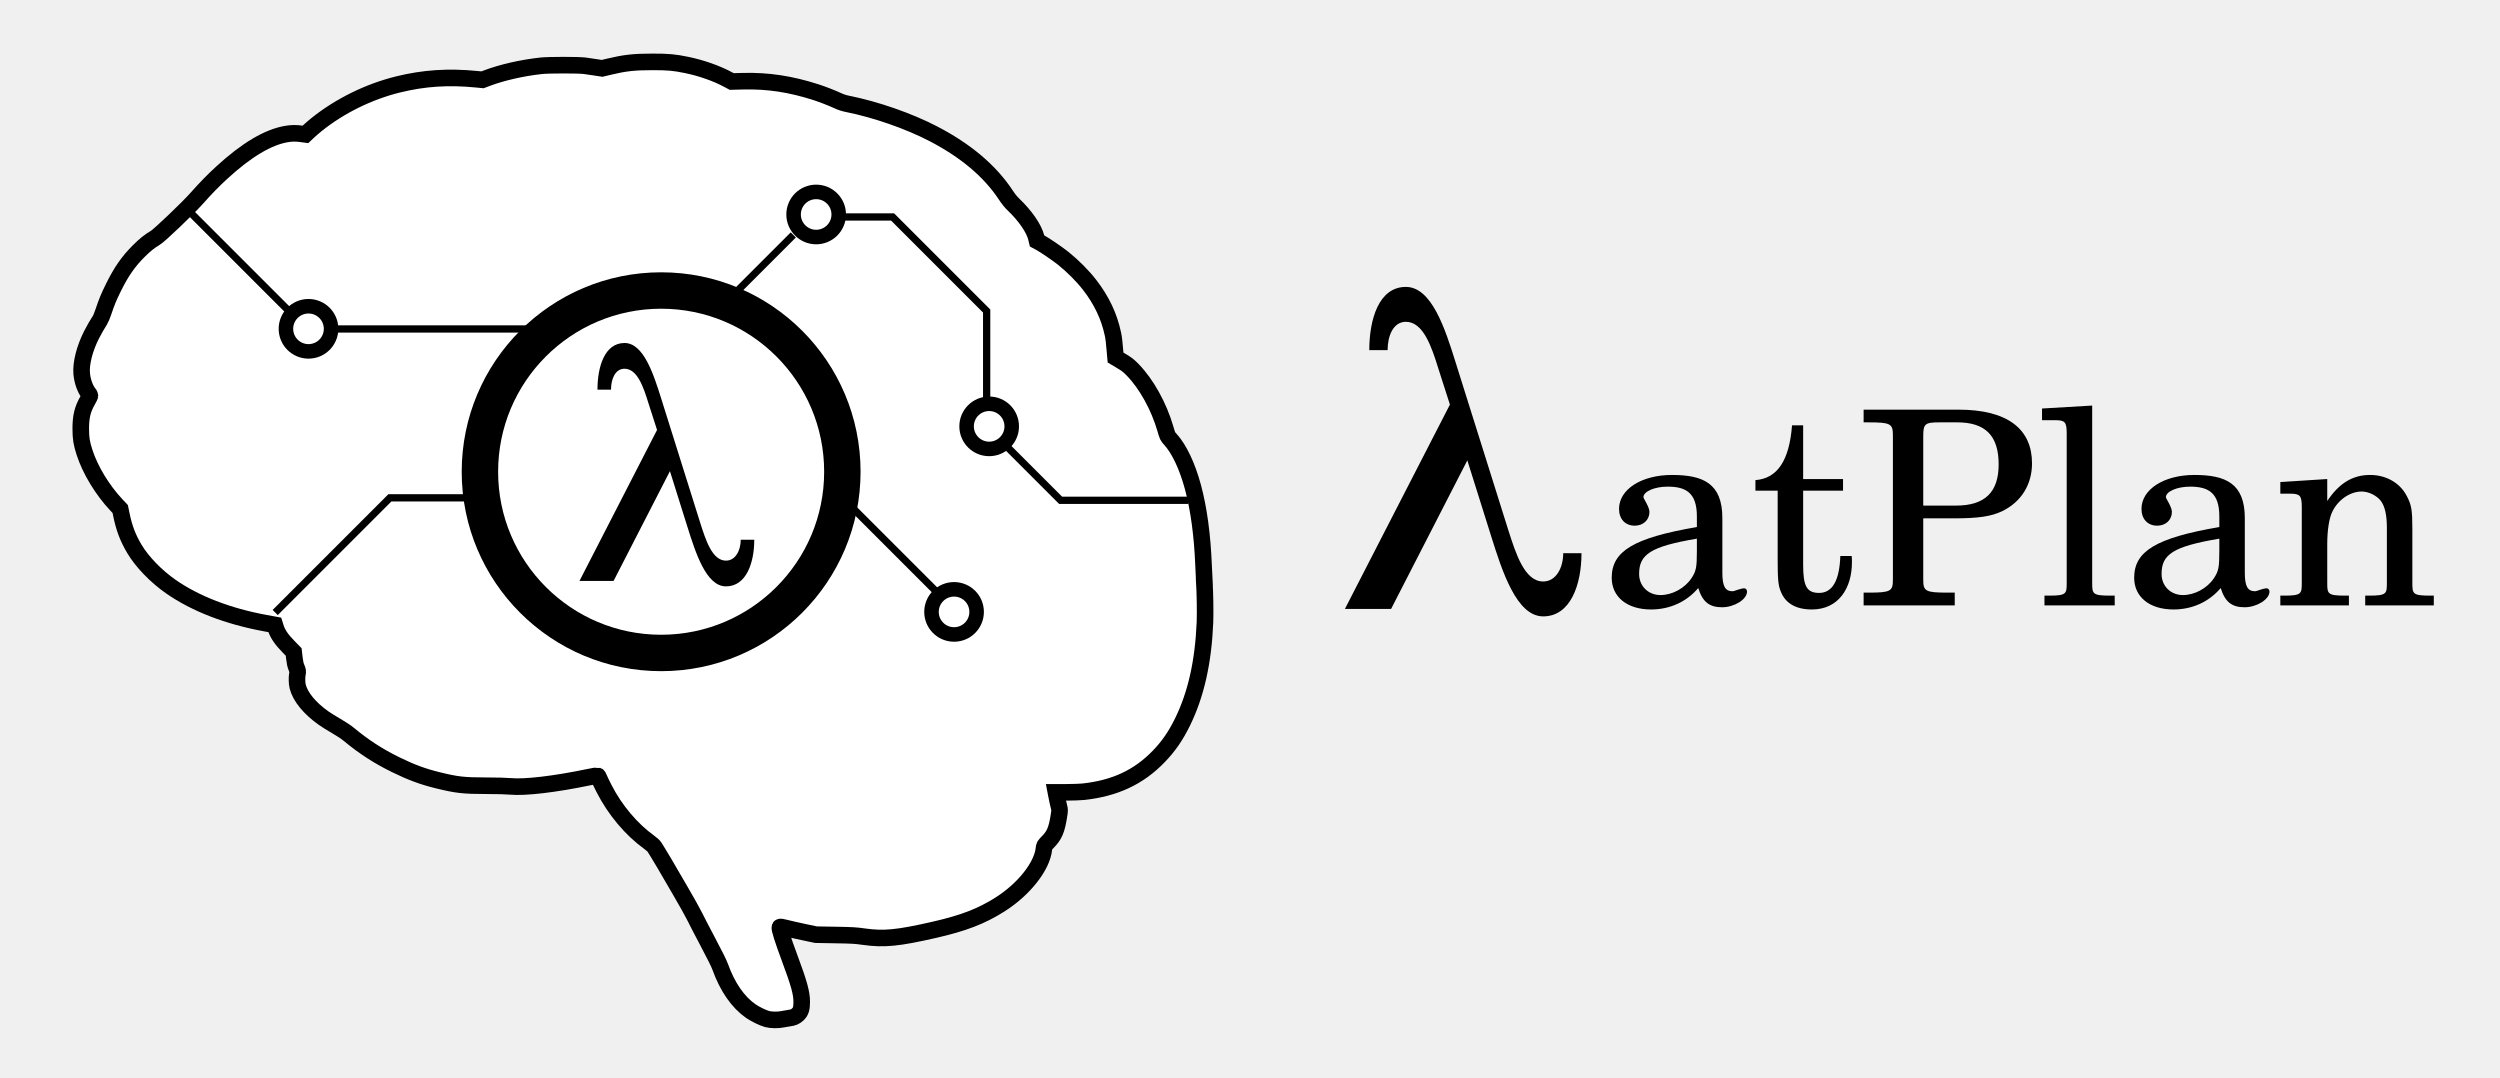
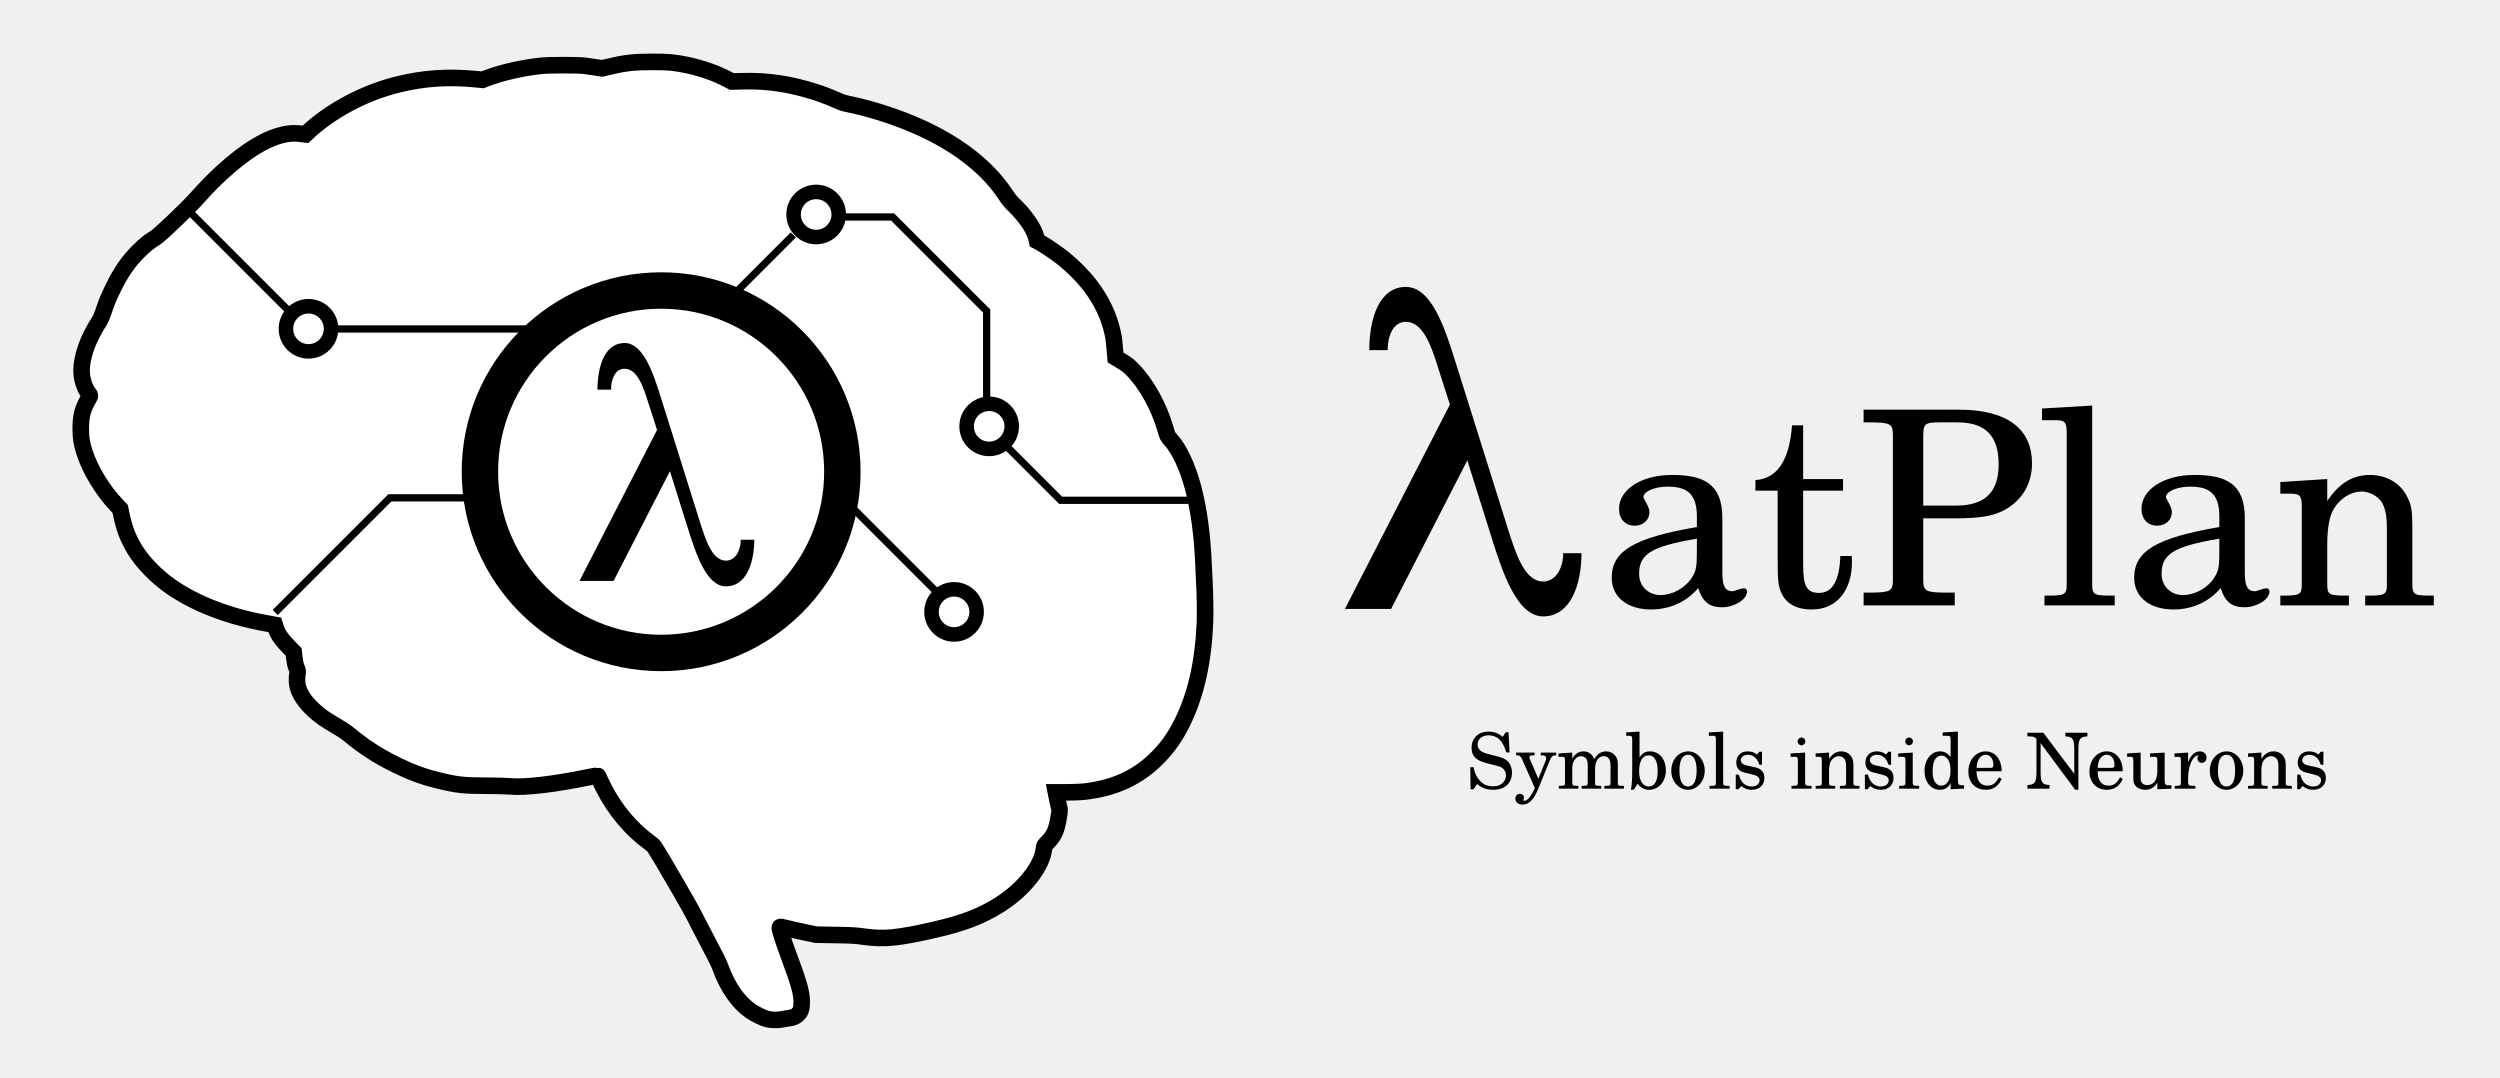
<svg xmlns="http://www.w3.org/2000/svg" height="296.603" width="688.484" version="1.1" viewBox="0 0 688.47 296.599" id="svg4">
  <defs id="defs8" />
  <g id="layer3" style="display:none">
    <rect style="color:#000000;clip-rule:nonzero;display:inline;overflow:visible;visibility:visible;opacity:1;isolation:auto;mix-blend-mode:normal;color-interpolation:sRGB;color-interpolation-filters:linearRGB;solid-color:#000000;solid-opacity:1;vector-effect:none;fill:#ffffff;fill-opacity:1;fill-rule:nonzero;stroke:#000000;stroke-width:0;stroke-linecap:butt;stroke-linejoin:miter;stroke-miterlimit:4;stroke-dasharray:none;stroke-dashoffset:0;stroke-opacity:1;marker:none;marker-start:none;marker-mid:none;marker-end:none;color-rendering:auto;image-rendering:auto;shape-rendering:auto;text-rendering:auto;enable-background:accumulate" id="rect4755" width="688.474" height="296.599" x="-0.001" y="3.0194933e-06" />
  </g>
  <g id="layer1" style="display:inline">
    <text xml:space="preserve" style="color:#000000;font-style:normal;font-variant:normal;font-weight:normal;font-stretch:normal;font-size:74.666px;line-height:125%;font-family:'TeX Gyre Schola';-inkscape-font-specification:'TeX Gyre Schola, Normal';font-variant-ligatures:normal;font-variant-position:normal;font-variant-caps:normal;font-variant-numeric:normal;font-variant-alternates:normal;font-feature-settings:normal;text-indent:0;text-align:start;text-decoration:none;text-decoration-line:none;text-decoration-style:solid;text-decoration-color:#000000;letter-spacing:0px;word-spacing:0px;text-transform:none;writing-mode:lr-tb;direction:ltr;text-orientation:mixed;dominant-baseline:auto;baseline-shift:baseline;text-anchor:start;white-space:normal;shape-padding:0;clip-rule:nonzero;display:inline;overflow:visible;visibility:visible;opacity:1;isolation:auto;mix-blend-mode:normal;color-interpolation:sRGB;color-interpolation-filters:linearRGB;solid-color:#000000;solid-opacity:1;vector-effect:none;fill:#000000;fill-opacity:1;fill-rule:nonzero;stroke:none;stroke-width:2.5;stroke-linecap:butt;stroke-linejoin:miter;stroke-miterlimit:4;stroke-dasharray:none;stroke-dashoffset:0;stroke-opacity:1;marker:none;marker-start:none;marker-mid:none;marker-end:none;color-rendering:auto;image-rendering:auto;shape-rendering:auto;text-rendering:auto;enable-background:accumulate" x="440.565" y="166.72" id="text4497">
      <tspan id="tspan4495" x="440.565" y="166.72" style="stroke-width:2.5">atPlan</tspan>
    </text>
    <text xml:space="preserve" style="color:#000000;font-style:normal;font-variant:normal;font-weight:normal;font-stretch:normal;font-size:119.998px;line-height:125%;font-family:'TeX Gyre Schola';-inkscape-font-specification:'TeX Gyre Schola, Normal';font-variant-ligatures:normal;font-variant-position:normal;font-variant-caps:normal;font-variant-numeric:normal;font-variant-alternates:normal;font-feature-settings:normal;text-indent:0;text-align:start;text-decoration:none;text-decoration-line:none;text-decoration-style:solid;text-decoration-color:#000000;letter-spacing:0px;word-spacing:0px;text-transform:none;writing-mode:lr-tb;direction:ltr;text-orientation:mixed;dominant-baseline:auto;baseline-shift:baseline;text-anchor:start;white-space:normal;shape-padding:0;clip-rule:nonzero;display:inline;overflow:visible;visibility:visible;opacity:1;isolation:auto;mix-blend-mode:normal;color-interpolation:sRGB;color-interpolation-filters:linearRGB;solid-color:#000000;solid-opacity:1;vector-effect:none;fill:#000000;fill-opacity:1;fill-rule:nonzero;stroke:none;stroke-width:2.5;stroke-linecap:butt;stroke-linejoin:miter;stroke-miterlimit:4;stroke-dasharray:none;stroke-dashoffset:0;stroke-opacity:1;marker:none;marker-start:none;marker-mid:none;marker-end:none;color-rendering:auto;image-rendering:auto;shape-rendering:auto;text-rendering:auto;enable-background:accumulate" x="365.57" y="167.697" id="text4497-9">
      <tspan id="tspan4495-5" x="365.57" y="167.697" style="font-size:119.998px;stroke-width:2.5">λ</tspan>
    </text>
  </g>
  <g id="layer2" style="display:inline">
    <path style="fill:#ffffff;stroke:#000000;stroke-width:4.565;stroke-miterlimit:4;stroke-dasharray:none" d="m 331.658,160.234 c -0.04,-0.613 -0.135,-2.641 -0.209,-4.51 -0.333,-8.358 -1.31,-15.582 -2.921,-21.569 -1.547,-5.751 -3.784,-10.489 -6.213,-13.158 -0.782,-0.858 -0.795,-0.885 -1.37,-2.876 -1.804,-6.221 -5.218,-12.382 -9.031,-16.287 -1.099,-1.128 -1.579,-1.503 -3.008,-2.358 l -1.698,-1.017 -0.095,-1.106 c -0.29,-3.399 -0.388,-4.228 -0.626,-5.355 -1.027,-4.867 -3.116,-9.277 -6.409,-13.533 -1.896,-2.451 -4.658,-5.228 -7.315,-7.352 -1.537,-1.231 -5.131,-3.676 -6.364,-4.331 l -0.805,-0.43 -0.227,-0.935 c -0.613,-2.495 -3.068,-6.052 -6.295,-9.115 -0.687,-0.652 -1.373,-1.51 -2.155,-2.693 -4.336,-6.544 -10.988,-12.152 -19.903,-16.781 -6.779,-3.52 -15.791,-6.657 -23.628,-8.226 -0.964,-0.193 -1.804,-0.467 -2.68,-0.877 -1.463,-0.684 -4.135,-1.727 -5.852,-2.284 -7.106,-2.303 -13.396,-3.256 -20.306,-3.076 l -3.05,0.079 -1.067,-0.573 c -3.129,-1.682 -7.338,-3.158 -11.347,-3.982 -3.425,-0.705 -5.049,-0.85 -9.459,-0.848 -5.028,0.003 -7.563,0.285 -11.875,1.318 l -1.938,0.465 -1.788,-0.275 c -0.982,-0.153 -2.345,-0.351 -3.029,-0.441 -1.711,-0.224 -9.889,-0.219 -11.959,0.008 -5.305,0.581 -10.848,1.848 -15.007,3.428 l -1.151,0.438 -1.595,-0.156 c -7.835,-0.768 -14.502,-0.33 -21.645,1.423 -8.057,1.98 -16.068,5.92 -22.43,11.03 -0.721,0.578 -1.708,1.429 -2.2,1.891 l -0.89,0.84 -1.151,-0.153 c -1.526,-0.203 -2.575,-0.193 -3.998,0.04 -5.102,0.834 -11.048,4.365 -17.845,10.597 -2.435,2.234 -4.336,4.183 -7.101,7.28 -2.382,2.67 -10.132,10.061 -11.225,10.703 -1.619,0.953 -2.894,1.975 -4.621,3.702 -2.855,2.857 -4.78,5.625 -6.913,9.945 -1.326,2.678 -1.867,3.985 -2.786,6.731 -0.325,0.972 -0.747,1.999 -0.943,2.287 -0.565,0.837 -1.753,2.913 -2.361,4.119 -1.888,3.766 -2.907,7.771 -2.683,10.563 0.164,2.046 0.927,4.246 1.883,5.434 0.227,0.28 0.412,0.589 0.412,0.687 0,0.095 -0.293,0.684 -0.647,1.304 -1.415,2.466 -1.904,4.479 -1.901,7.83 0.005,2.633 0.219,3.982 1.038,6.507 1.579,4.872 4.927,10.386 8.804,14.502 l 1.025,1.088 0.296,1.437 c 0.79,3.85 1.764,6.427 3.612,9.554 2.097,3.546 5.978,7.558 10.061,10.396 6.726,4.682 15.701,8.152 25.931,10.032 l 2.667,0.491 0.222,0.708 c 0.539,1.727 1.561,3.245 3.562,5.3 l 1.418,1.455 0.193,1.682 c 0.148,1.26 0.296,1.928 0.594,2.643 0.364,0.879 0.386,1.014 0.259,1.608 -0.203,0.937 -0.172,2.68 0.061,3.583 0.739,2.868 3.251,5.931 7.119,8.69 0.684,0.486 2.252,1.466 3.488,2.173 1.41,0.808 2.715,1.677 3.507,2.334 4.135,3.422 8.043,5.955 12.81,8.297 4.278,2.105 7.539,3.314 11.661,4.323 5.242,1.286 7.066,1.492 13.24,1.5 3.074,0.005 5.696,0.074 6.734,0.177 3.95,0.388 12.271,-0.589 21.68,-2.551 1.209,-0.251 2.274,-0.43 2.361,-0.396 0.09,0.034 0.267,0.346 0.396,0.695 0.129,0.349 0.75,1.645 1.381,2.878 3.01,5.889 7.499,11.223 12.437,14.782 0.621,0.449 1.246,1.006 1.386,1.241 0.143,0.235 0.61,0.985 1.04,1.669 0.433,0.681 1.225,2.004 1.764,2.939 0.536,0.935 2.44,4.201 4.225,7.256 1.785,3.055 3.599,6.29 4.027,7.19 0.428,0.898 2.091,4.106 3.694,7.13 1.967,3.705 3.087,5.968 3.435,6.945 1.957,5.458 4.859,9.649 8.387,12.105 1.188,0.827 3.393,1.901 4.492,2.189 1.162,0.306 3.084,0.327 4.328,0.05 0.504,-0.111 1.297,-0.248 1.764,-0.306 1.075,-0.132 1.664,-0.38 2.334,-0.985 0.832,-0.753 1.114,-1.629 1.114,-3.467 0,-2.469 -0.716,-5.062 -3.356,-12.158 -1.859,-4.996 -2.815,-8.025 -2.659,-8.429 0.053,-0.137 0.436,-0.079 1.806,0.272 0.959,0.246 3.182,0.75 4.946,1.12 l 3.2,0.673 5.294,0.092 c 4.795,0.082 5.54,0.127 7.909,0.459 5.514,0.774 9.377,0.396 19.372,-1.891 8.096,-1.854 12.918,-3.713 18.075,-6.971 6.604,-4.172 11.619,-10.526 12.113,-15.353 0.087,-0.845 0.095,-0.856 1.083,-1.864 1.788,-1.825 2.421,-3.301 3.013,-6.99 0.272,-1.703 0.277,-1.859 0.087,-2.546 -0.169,-0.61 -0.56,-2.411 -0.824,-3.805 l -0.063,-0.33 3.05,-0.003 c 1.677,-0.003 3.726,-0.079 4.552,-0.169 8.667,-0.943 15.223,-4.014 20.718,-9.712 2.707,-2.802 4.647,-5.611 6.538,-9.456 3.713,-7.56 5.73,-16.501 6.192,-27.452 0.106,-2.498 0.013,-8.376 -0.174,-11.175 z" id="path15" />
    <circle style="color:#000000;clip-rule:nonzero;display:inline;overflow:visible;visibility:visible;opacity:1;isolation:auto;mix-blend-mode:normal;color-interpolation:sRGB;color-interpolation-filters:linearRGB;solid-color:#000000;solid-opacity:1;vector-effect:none;fill:#ffffff;fill-opacity:1;fill-rule:nonzero;stroke:#000000;stroke-width:4;stroke-linecap:butt;stroke-linejoin:miter;stroke-miterlimit:4;stroke-dasharray:none;stroke-dashoffset:0;stroke-opacity:1;marker:none;marker-start:none;marker-mid:none;marker-end:none;color-rendering:auto;image-rendering:auto;shape-rendering:auto;text-rendering:auto;enable-background:accumulate" id="path31394" cx="262.737" cy="168.51" r="6.215" />
    <path style="fill:none;fill-rule:evenodd;stroke:#000000;stroke-width:2;stroke-linecap:butt;stroke-linejoin:miter;stroke-opacity:1;stroke-miterlimit:4;stroke-dasharray:none" d="M 257.903,162.985 232.009,137.091 H 107.373 l -31.591,31.591" id="path31396" />
    <path style="display:inline;fill:none;fill-rule:evenodd;stroke:#000000;stroke-width:2;stroke-linecap:butt;stroke-linejoin:miter;stroke-miterlimit:4;stroke-dasharray:none;stroke-opacity:1" d="m 218.458,64.7 -25.894,25.894 -108.065,0 -31.591,-31.591" id="path31396-7" />
    <path style="fill:none;fill-rule:evenodd;stroke:#000000;stroke-width:2;stroke-linecap:butt;stroke-linejoin:miter;stroke-opacity:1;stroke-miterlimit:4;stroke-dasharray:none" d="m 230.283,59.754 h 15.536 l 25.894,25.894 v 31.763 l 20.37,20.37 h 35.216" id="path31428" />
    <circle style="color:#000000;clip-rule:nonzero;display:inline;overflow:visible;visibility:visible;opacity:1;isolation:auto;mix-blend-mode:normal;color-interpolation:sRGB;color-interpolation-filters:linearRGB;solid-color:#000000;solid-opacity:1;vector-effect:none;fill:#ffffff;fill-opacity:1;fill-rule:nonzero;stroke:#000000;stroke-width:4;stroke-linecap:butt;stroke-linejoin:miter;stroke-miterlimit:4;stroke-dasharray:none;stroke-dashoffset:0;stroke-opacity:1;marker:none;marker-start:none;marker-mid:none;marker-end:none;color-rendering:auto;image-rendering:auto;shape-rendering:auto;text-rendering:auto;enable-background:accumulate" id="path31394-0" cx="272.404" cy="117.412" r="6.215" />
    <g transform="matrix(0.8234925,0,0,0.8234925,25.05271,4.147667)" id="g4637-3">
      <circle r="60.605" cy="152.719" cx="190.67" id="path4489-6" style="color:#000000;clip-rule:nonzero;display:inline;overflow:visible;visibility:visible;opacity:1;isolation:auto;mix-blend-mode:normal;color-interpolation:sRGB;color-interpolation-filters:linearRGB;solid-color:#000000;solid-opacity:1;vector-effect:none;fill:#ffffff;fill-opacity:1;fill-rule:nonzero;stroke:#000000;stroke-width:12.178;stroke-linecap:butt;stroke-linejoin:miter;stroke-miterlimit:4;stroke-dasharray:none;stroke-dashoffset:0;stroke-opacity:1;marker:none;marker-start:none;marker-mid:none;marker-end:none;color-rendering:auto;image-rendering:auto;shape-rendering:auto;text-rendering:auto;enable-background:accumulate" />
      <text id="text4493-7" y="189.232" x="159.052" style="color:#000000;font-style:normal;font-variant:normal;font-weight:normal;font-stretch:normal;font-size:107.661px;line-height:125%;font-family:'TeX Gyre Schola';-inkscape-font-specification:'TeX Gyre Schola, Normal';font-variant-ligatures:normal;font-variant-position:normal;font-variant-caps:normal;font-variant-numeric:normal;font-variant-alternates:normal;font-feature-settings:normal;text-indent:0;text-align:start;text-decoration:none;text-decoration-line:none;text-decoration-style:solid;text-decoration-color:#000000;letter-spacing:0px;word-spacing:0px;text-transform:none;writing-mode:lr-tb;direction:ltr;text-orientation:mixed;dominant-baseline:auto;baseline-shift:baseline;text-anchor:start;white-space:normal;shape-padding:0;clip-rule:nonzero;display:inline;overflow:visible;visibility:visible;opacity:1;isolation:auto;mix-blend-mode:normal;color-interpolation:sRGB;color-interpolation-filters:linearRGB;solid-color:#000000;solid-opacity:1;vector-effect:none;fill:#ffffff;fill-opacity:1;fill-rule:nonzero;stroke:#000000;stroke-width:9.085;stroke-linecap:butt;stroke-linejoin:miter;stroke-miterlimit:4;stroke-dasharray:none;stroke-dashoffset:0;stroke-opacity:1;marker:none;marker-start:none;marker-mid:none;marker-end:none;color-rendering:auto;image-rendering:auto;shape-rendering:auto;text-rendering:auto;enable-background:accumulate" xml:space="preserve">
        <tspan style="font-style:normal;font-variant:normal;font-weight:normal;font-stretch:normal;font-size:107.661px;font-family:'TeX Gyre Schola';-inkscape-font-specification:'TeX Gyre Schola, Normal';font-variant-ligatures:normal;font-variant-caps:normal;font-variant-numeric:normal;font-feature-settings:normal;text-align:start;writing-mode:lr-tb;text-anchor:start;fill:#000000;stroke:none;stroke-width:9.085" y="189.232" x="159.052" id="tspan4491-5">λ</tspan>
      </text>
    </g>
    <circle style="color:#000000;clip-rule:nonzero;display:inline;overflow:visible;visibility:visible;opacity:1;isolation:auto;mix-blend-mode:normal;color-interpolation:sRGB;color-interpolation-filters:linearRGB;solid-color:#000000;solid-opacity:1;vector-effect:none;fill:#ffffff;fill-opacity:1;fill-rule:nonzero;stroke:#000000;stroke-width:4;stroke-linecap:butt;stroke-linejoin:miter;stroke-miterlimit:4;stroke-dasharray:none;stroke-dashoffset:0;stroke-opacity:1;marker:none;marker-start:none;marker-mid:none;marker-end:none;color-rendering:auto;image-rendering:auto;shape-rendering:auto;text-rendering:auto;enable-background:accumulate" id="path31394-9" cx="224.759" cy="59.064" r="6.215" />
    <circle style="color:#000000;clip-rule:nonzero;display:inline;overflow:visible;visibility:visible;opacity:1;isolation:auto;mix-blend-mode:normal;color-interpolation:sRGB;color-interpolation-filters:linearRGB;solid-color:#000000;solid-opacity:1;vector-effect:none;fill:#ffffff;fill-opacity:1;fill-rule:nonzero;stroke:#000000;stroke-width:4;stroke-linecap:butt;stroke-linejoin:miter;stroke-miterlimit:4;stroke-dasharray:none;stroke-dashoffset:0;stroke-opacity:1;marker:none;marker-start:none;marker-mid:none;marker-end:none;color-rendering:auto;image-rendering:auto;shape-rendering:auto;text-rendering:auto;enable-background:accumulate" id="path31394-9-0" cx="84.956" cy="90.552" r="6.215" />
+     <text xml:space="preserve" style="font-style:normal;font-variant:normal;font-weight:normal;font-stretch:normal;font-size:21.333px;line-height:125%;font-family:'TeX Gyre Schola';-inkscape-font-specification:'TeX Gyre Schola, Normal';font-variant-ligatures:normal;font-variant-position:normal;font-variant-caps:normal;font-variant-numeric:normal;font-variant-alternates:normal;font-feature-settings:normal;text-indent:0;text-align:start;text-decoration:none;text-decoration-line:none;text-decoration-style:solid;text-decoration-color:#000000;letter-spacing:0px;word-spacing:0px;text-transform:none;writing-mode:lr-tb;direction:ltr;text-orientation:mixed;dominant-baseline:auto;baseline-shift:baseline;text-anchor:start;white-space:normal;shape-padding:0;opacity:1;vector-effect:none;fill:#000000;fill-opacity:1;stroke:none;stroke-width:2.5;stroke-linecap:butt;stroke-linejoin:miter;stroke-miterlimit:4;stroke-dasharray:none;stroke-dashoffset:0;stroke-opacity:1;marker:none;marker-start:none;marker-mid:none;marker-end:none" x="403.803" y="217.19" id="text28">
+       <tspan id="tspan26" x="403.803" y="217.19" style="font-style:normal;font-variant:normal;font-weight:normal;font-stretch:normal;font-size:21.333px;line-height:125%;font-family:'TeX Gyre Schola';-inkscape-font-specification:'TeX Gyre Schola, Normal';font-variant-ligatures:normal;font-variant-position:normal;font-variant-caps:normal;font-variant-numeric:normal;font-variant-alternates:normal;font-feature-settings:normal;text-indent:0;text-align:start;text-decoration:none;text-decoration-line:none;text-decoration-style:solid;text-decoration-color:#000000;letter-spacing:0px;word-spacing:0px;text-transform:none;writing-mode:lr-tb;direction:ltr;text-orientation:mixed;dominant-baseline:auto;baseline-shift:baseline;text-anchor:start;white-space:normal;shape-padding:0;vector-effect:none;fill:#000000;fill-opacity:1;stroke:none;stroke-width:2.5;stroke-linecap:butt;stroke-linejoin:miter;stroke-miterlimit:4;stroke-dasharray:none;stroke-dashoffset:0;stroke-opacity:1;marker:none;marker-start:none;marker-mid:none;marker-end:none">Symbols inside Neurons</tspan>
+     </text>
  </g>
</svg>
